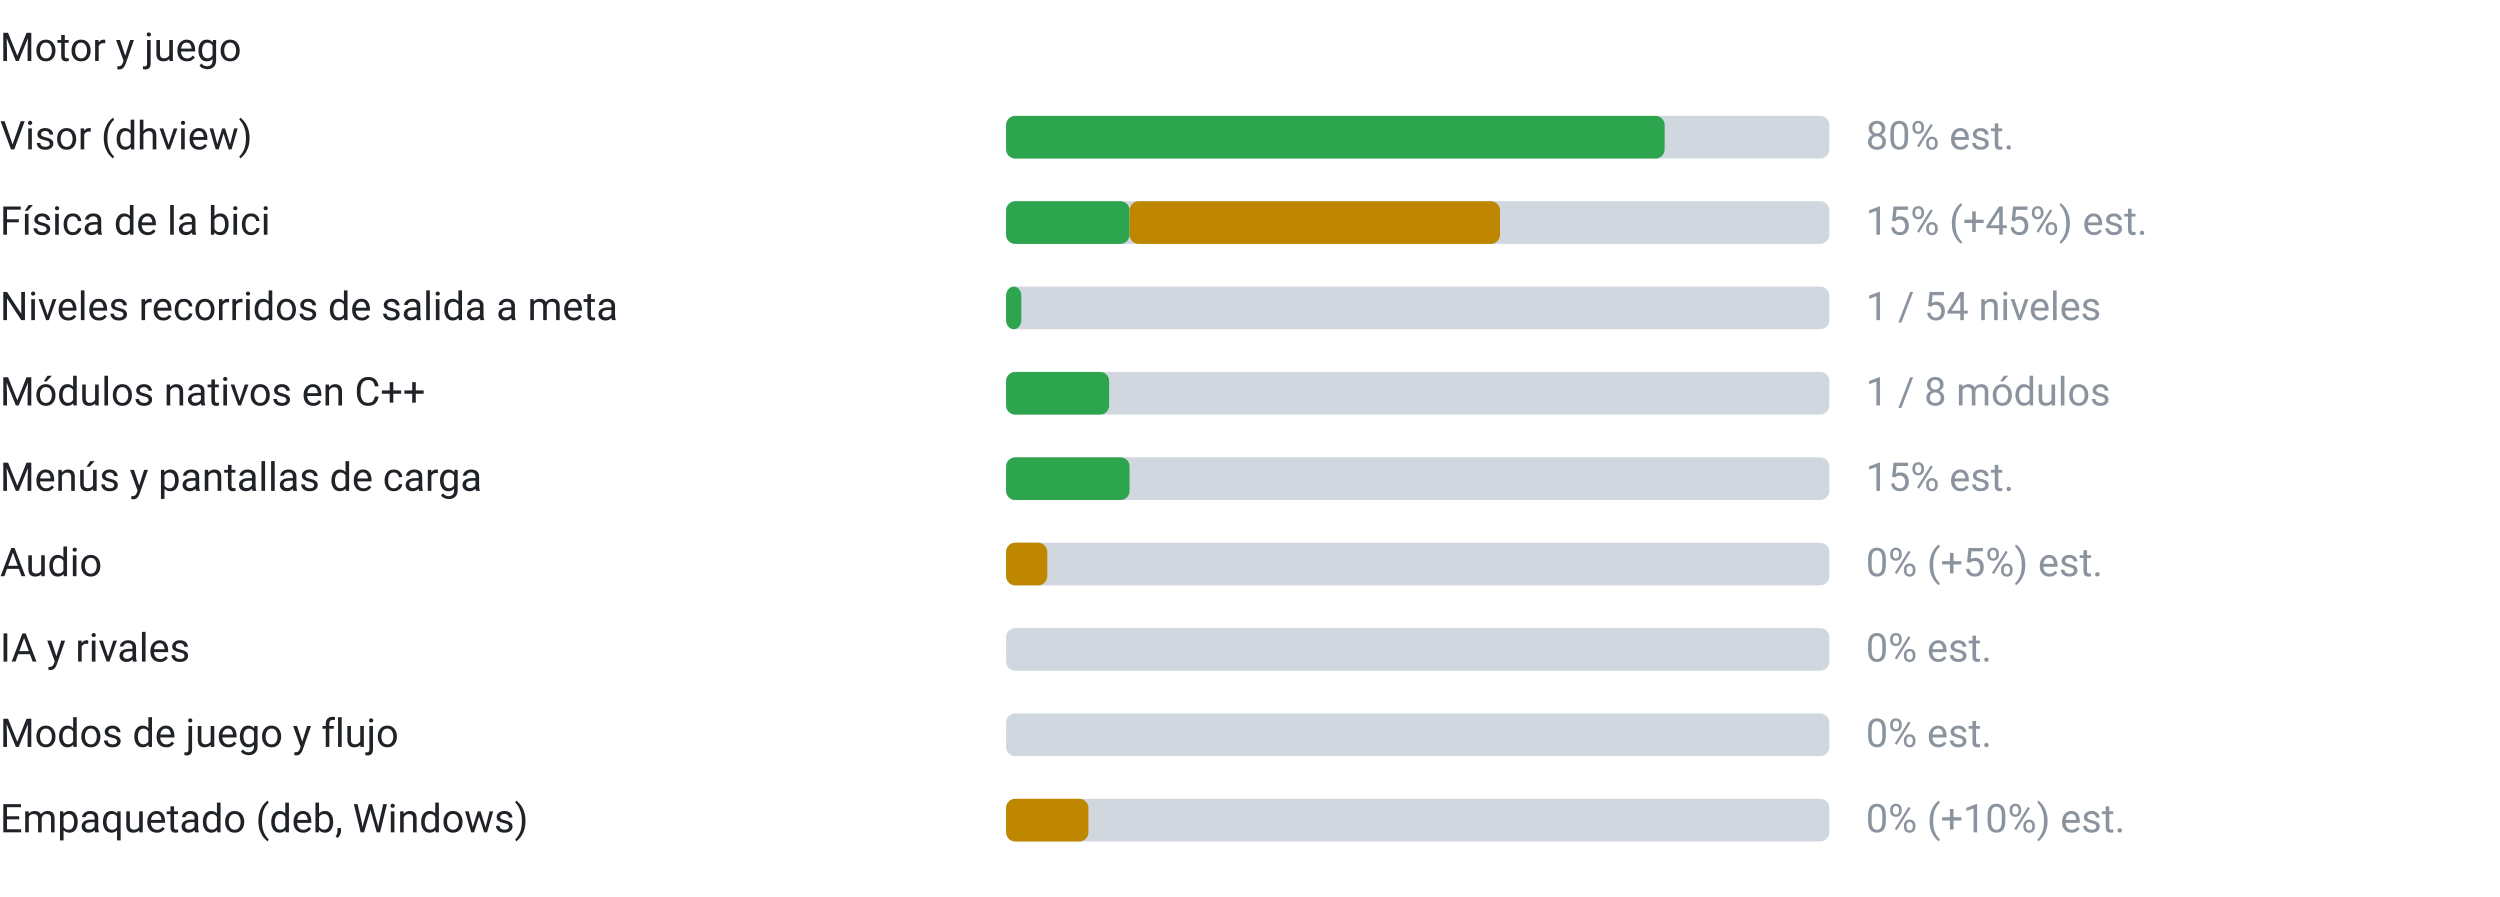
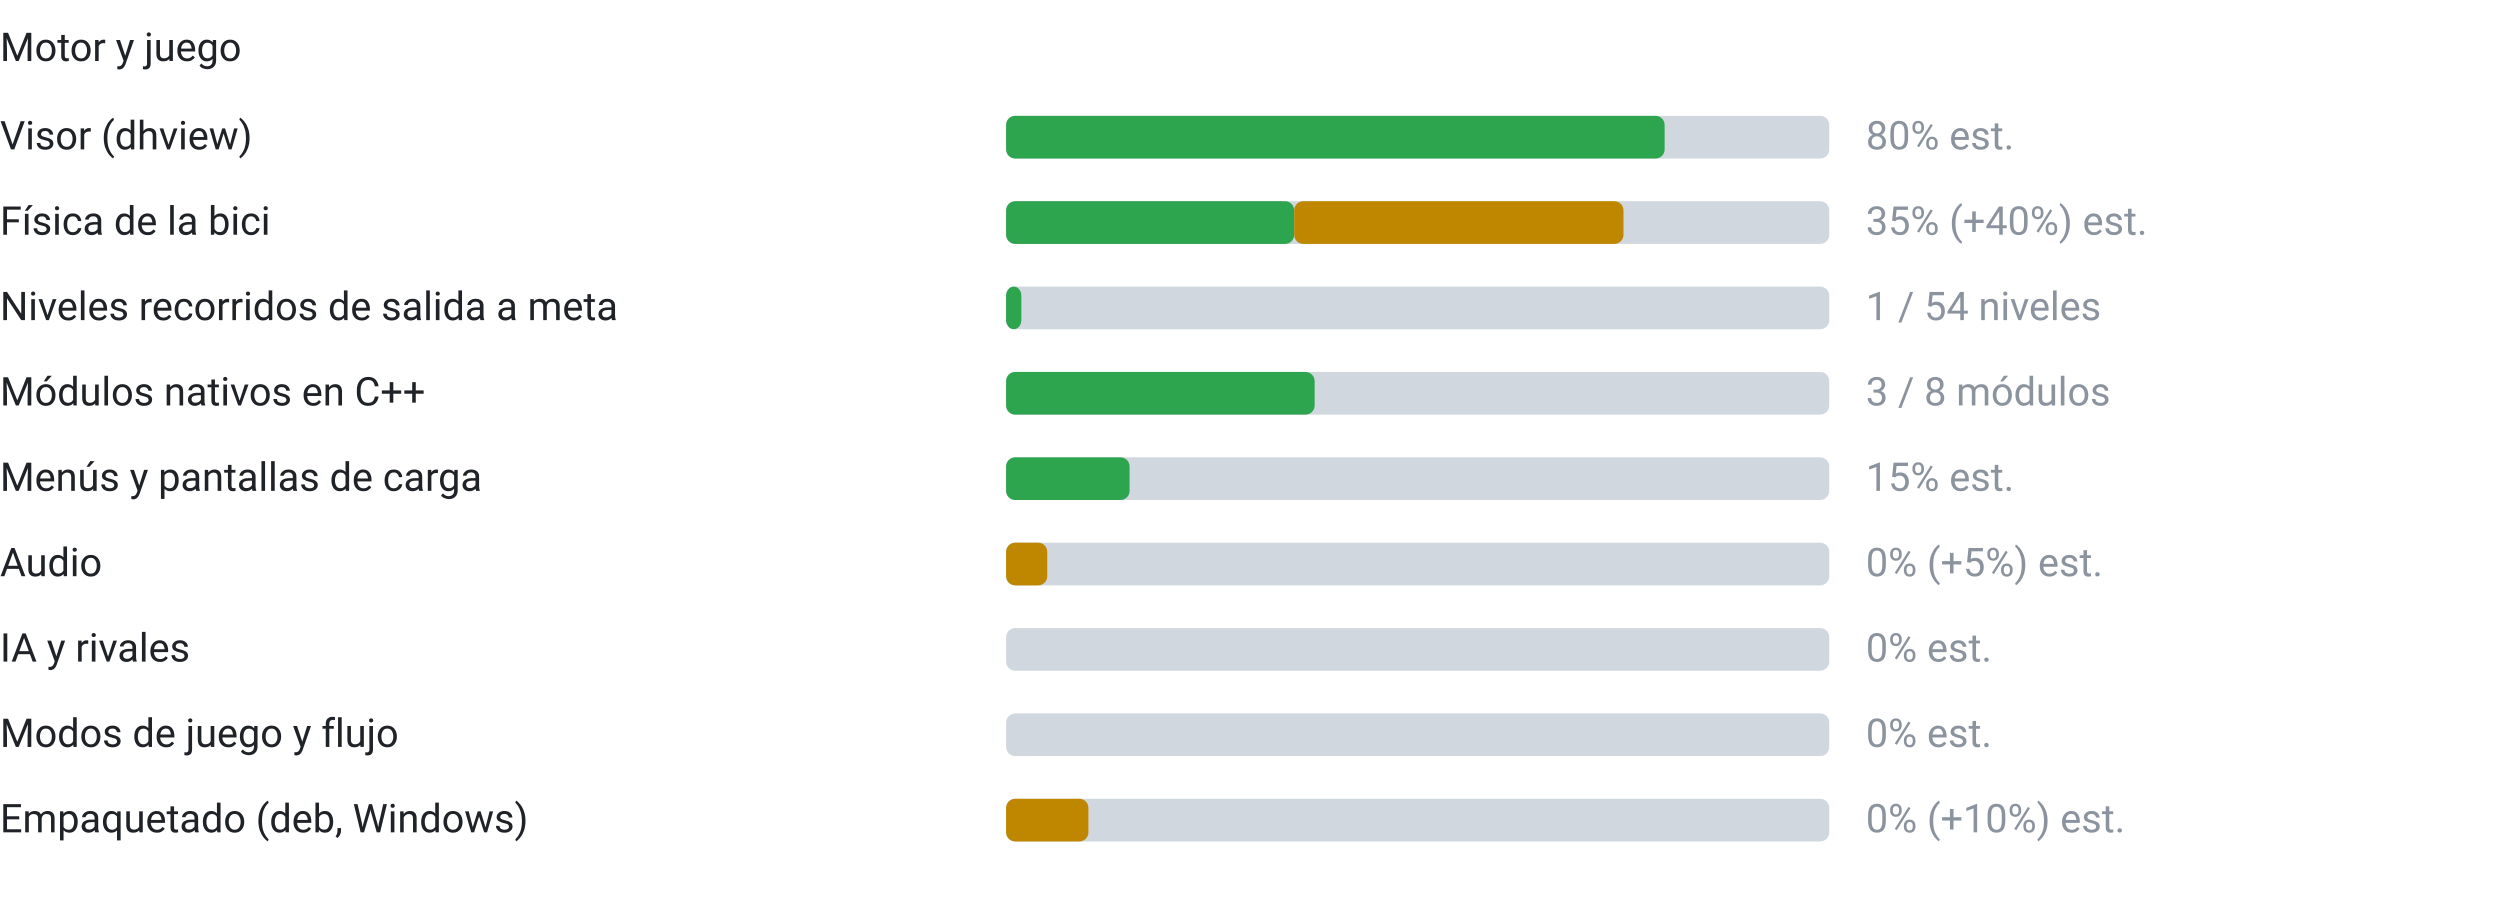
<svg xmlns="http://www.w3.org/2000/svg" width="820" height="294" viewBox="0 0 820 294" role="img" aria-label="Motor y juego">
  <style>text{font:13px system-ui,-apple-system,Segoe UI,Roboto,sans-serif;fill:#1f2328}.d{fill:#8b949e}.t{fill:#d0d7de}.v{fill:#2da44e}.w{fill:#bf8700}@media(prefers-color-scheme:dark){text{fill:#e6edf3}.d{fill:#8b949e}.t{fill:#30363d}.v{fill:#3fb950}.w{fill:#d29922}}</style>
  <text x="0" y="20" font-weight="600">Motor y juego</text>
  <text x="0" y="49">Visor (dhview)</text>
  <rect class="t" x="330" y="38" width="270" height="14" rx="3" />
  <rect class="v" x="330" y="38" width="216.0" height="14" rx="3" />
  <text class="d" x="612" y="49">80% est.</text>
  <text x="0" y="77">Física de la bici</text>
  <rect class="t" x="330" y="66" width="270" height="14" rx="3" />
-   <rect class="v" x="330" y="66" width="40.5" height="14" rx="3" />
-   <rect class="w" x="370.5" y="66" width="121.5" height="14" rx="3" />
-   <text class="d" x="612" y="77">15% (+45%) est.</text>
+   <rect class="v" x="330" y="66" width="94.5" height="14" rx="3" />
+   <rect class="w" x="424.5" y="66" width="108.0" height="14" rx="3" />
+   <text class="d" x="612" y="77">35% (+40%) est.</text>
  <text x="0" y="105">Niveles recorridos de salida a meta</text>
  <rect class="t" x="330" y="94" width="270" height="14" rx="3" />
  <rect class="v" x="330" y="94" width="5.0" height="14" rx="3" />
  <text class="d" x="612" y="105">1 / 54 niveles</text>
  <text x="0" y="133">Módulos nativos en C++</text>
  <rect class="t" x="330" y="122" width="270" height="14" rx="3" />
-   <rect class="v" x="330" y="122" width="33.8" height="14" rx="3" />
-   <text class="d" x="612" y="133">1 / 8 módulos</text>
+   <rect class="v" x="330" y="122" width="101.2" height="14" rx="3" />
+   <text class="d" x="612" y="133">3 / 8 módulos</text>
  <text x="0" y="161">Menús y pantallas de carga</text>
  <rect class="t" x="330" y="150" width="270" height="14" rx="3" />
  <rect class="v" x="330" y="150" width="40.5" height="14" rx="3" />
  <text class="d" x="612" y="161">15% est.</text>
  <text x="0" y="189">Audio</text>
  <rect class="t" x="330" y="178" width="270" height="14" rx="3" />
  <rect class="w" x="330.0" y="178" width="13.5" height="14" rx="3" />
  <text class="d" x="612" y="189">0% (+5%) est.</text>
  <text x="0" y="217">IA y rivales</text>
  <rect class="t" x="330" y="206" width="270" height="14" rx="3" />
  <text class="d" x="612" y="217">0% est.</text>
  <text x="0" y="245">Modos de juego y flujo</text>
  <rect class="t" x="330" y="234" width="270" height="14" rx="3" />
  <text class="d" x="612" y="245">0% est.</text>
  <text x="0" y="273">Empaquetado (deb, Windows)</text>
  <rect class="t" x="330" y="262" width="270" height="14" rx="3" />
  <rect class="w" x="330.0" y="262" width="27.0" height="14" rx="3" />
  <text class="d" x="612" y="273">0% (+10%) est.</text>
</svg>
